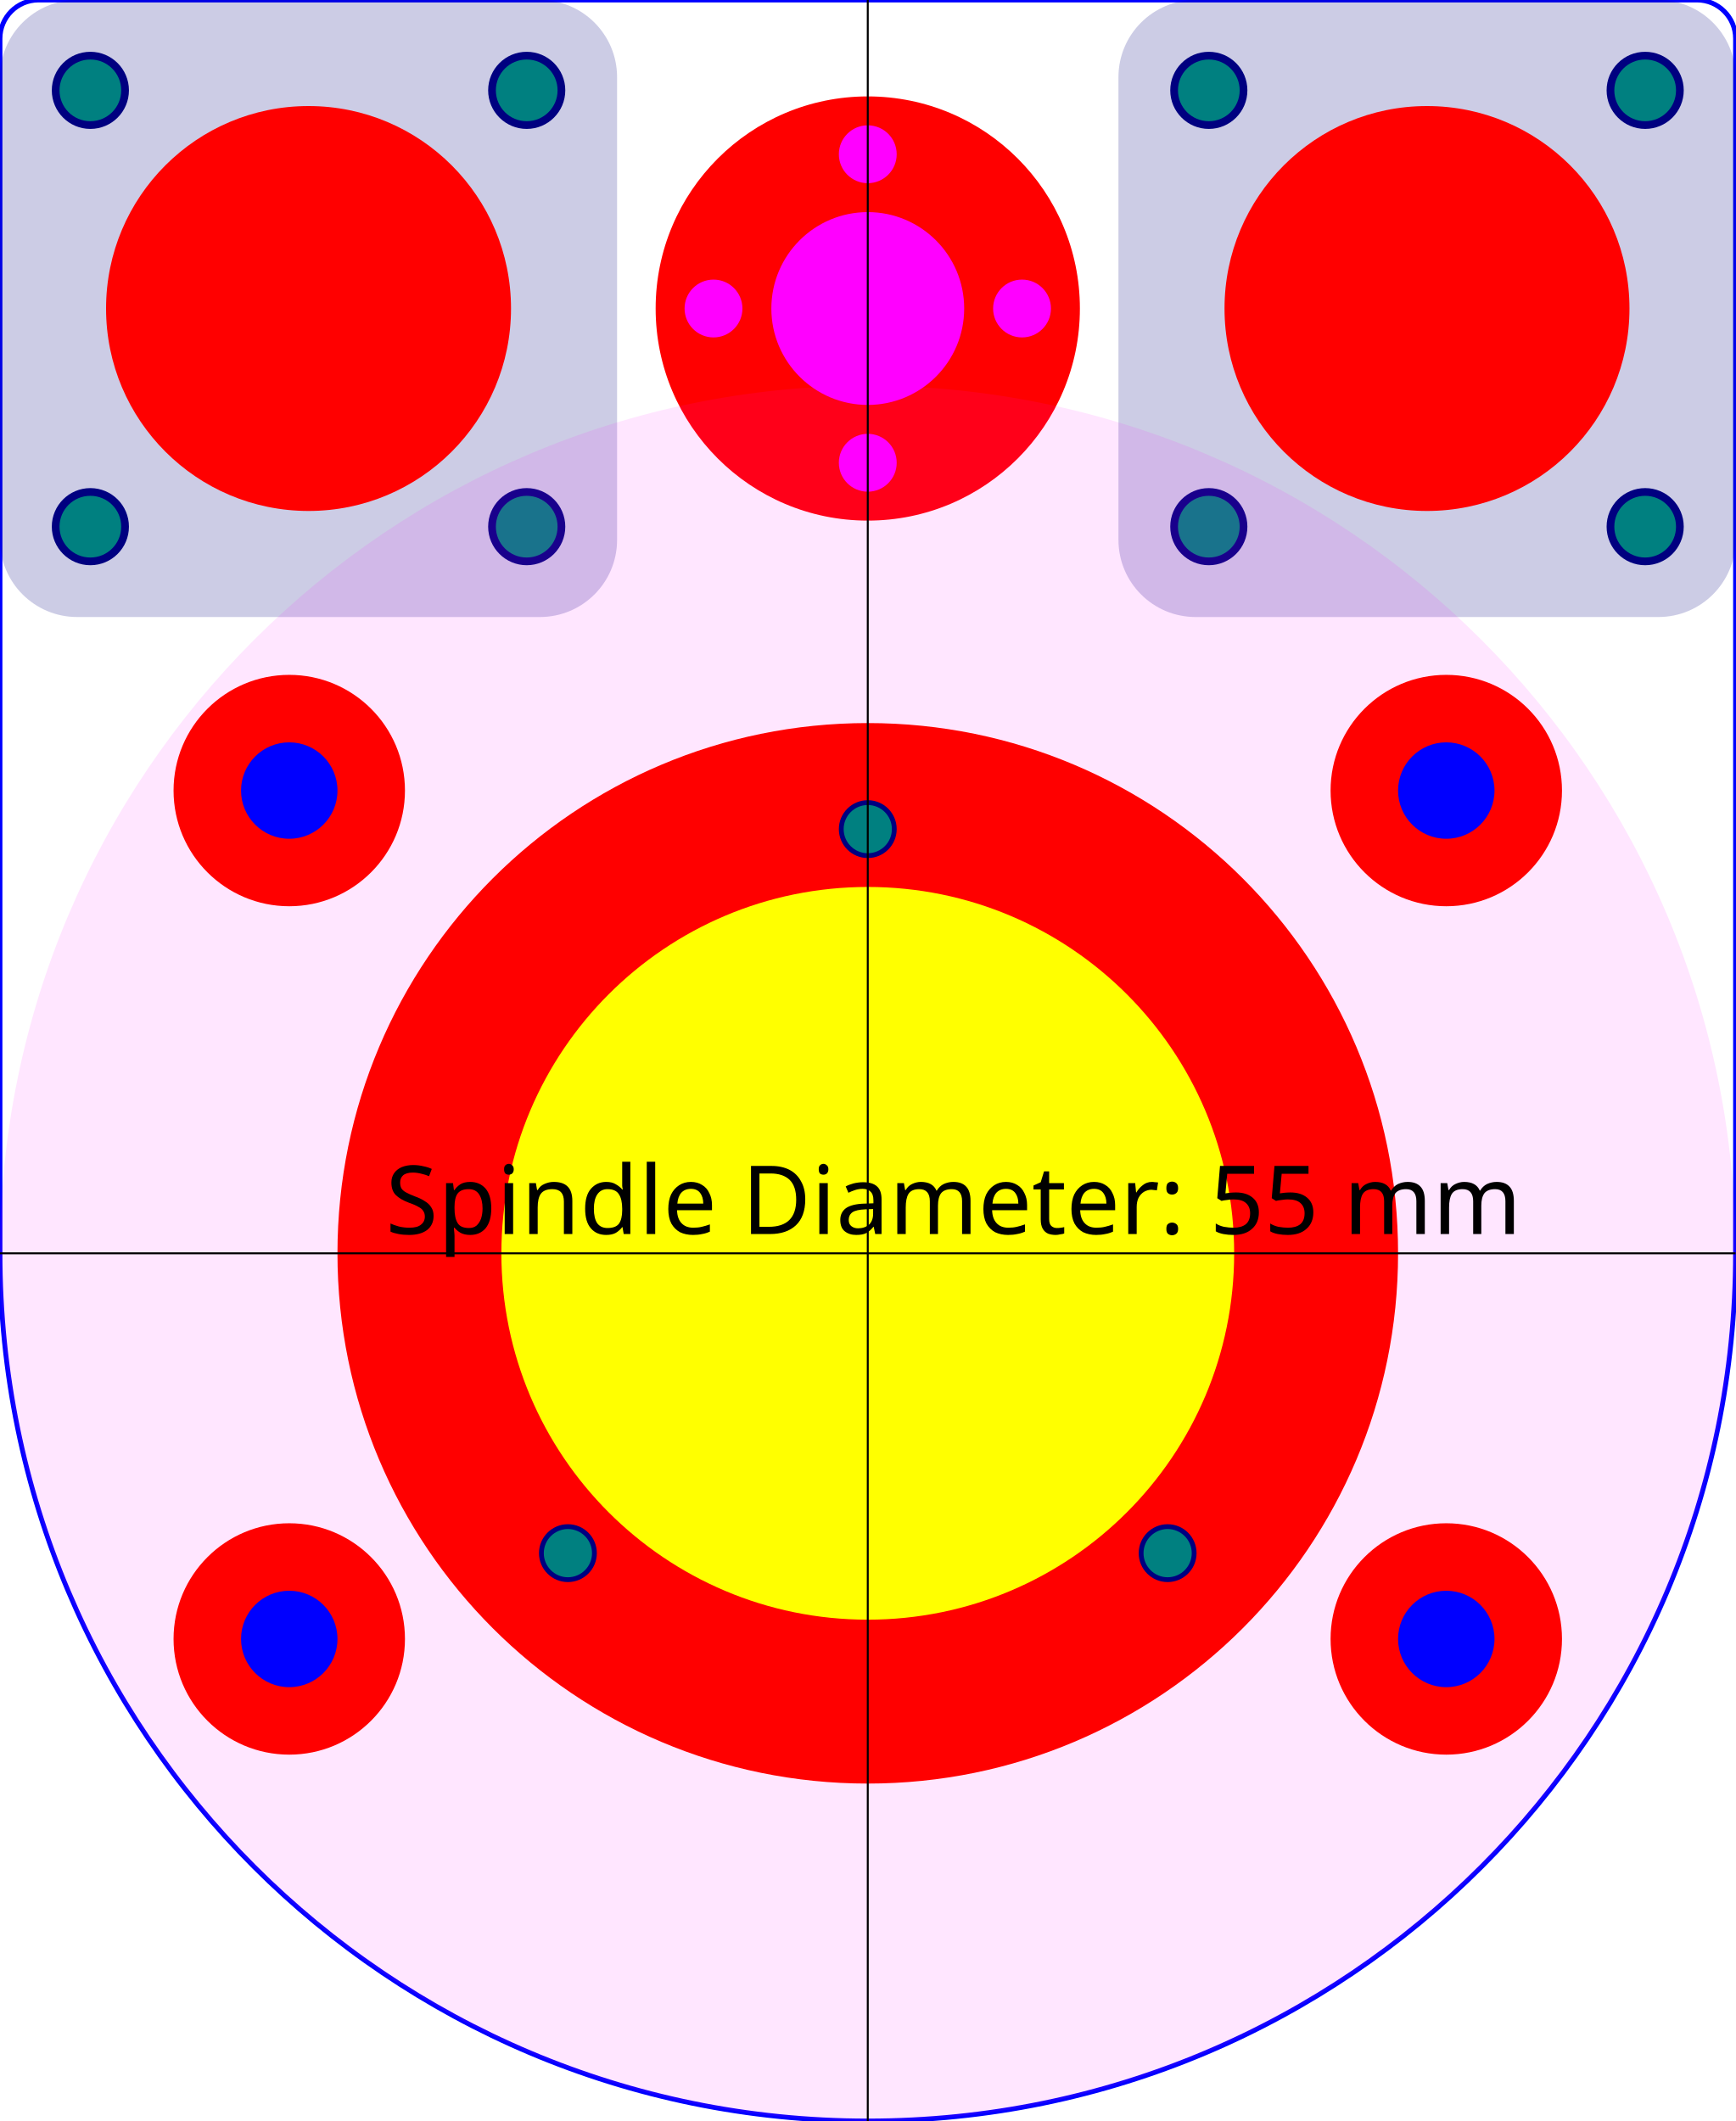
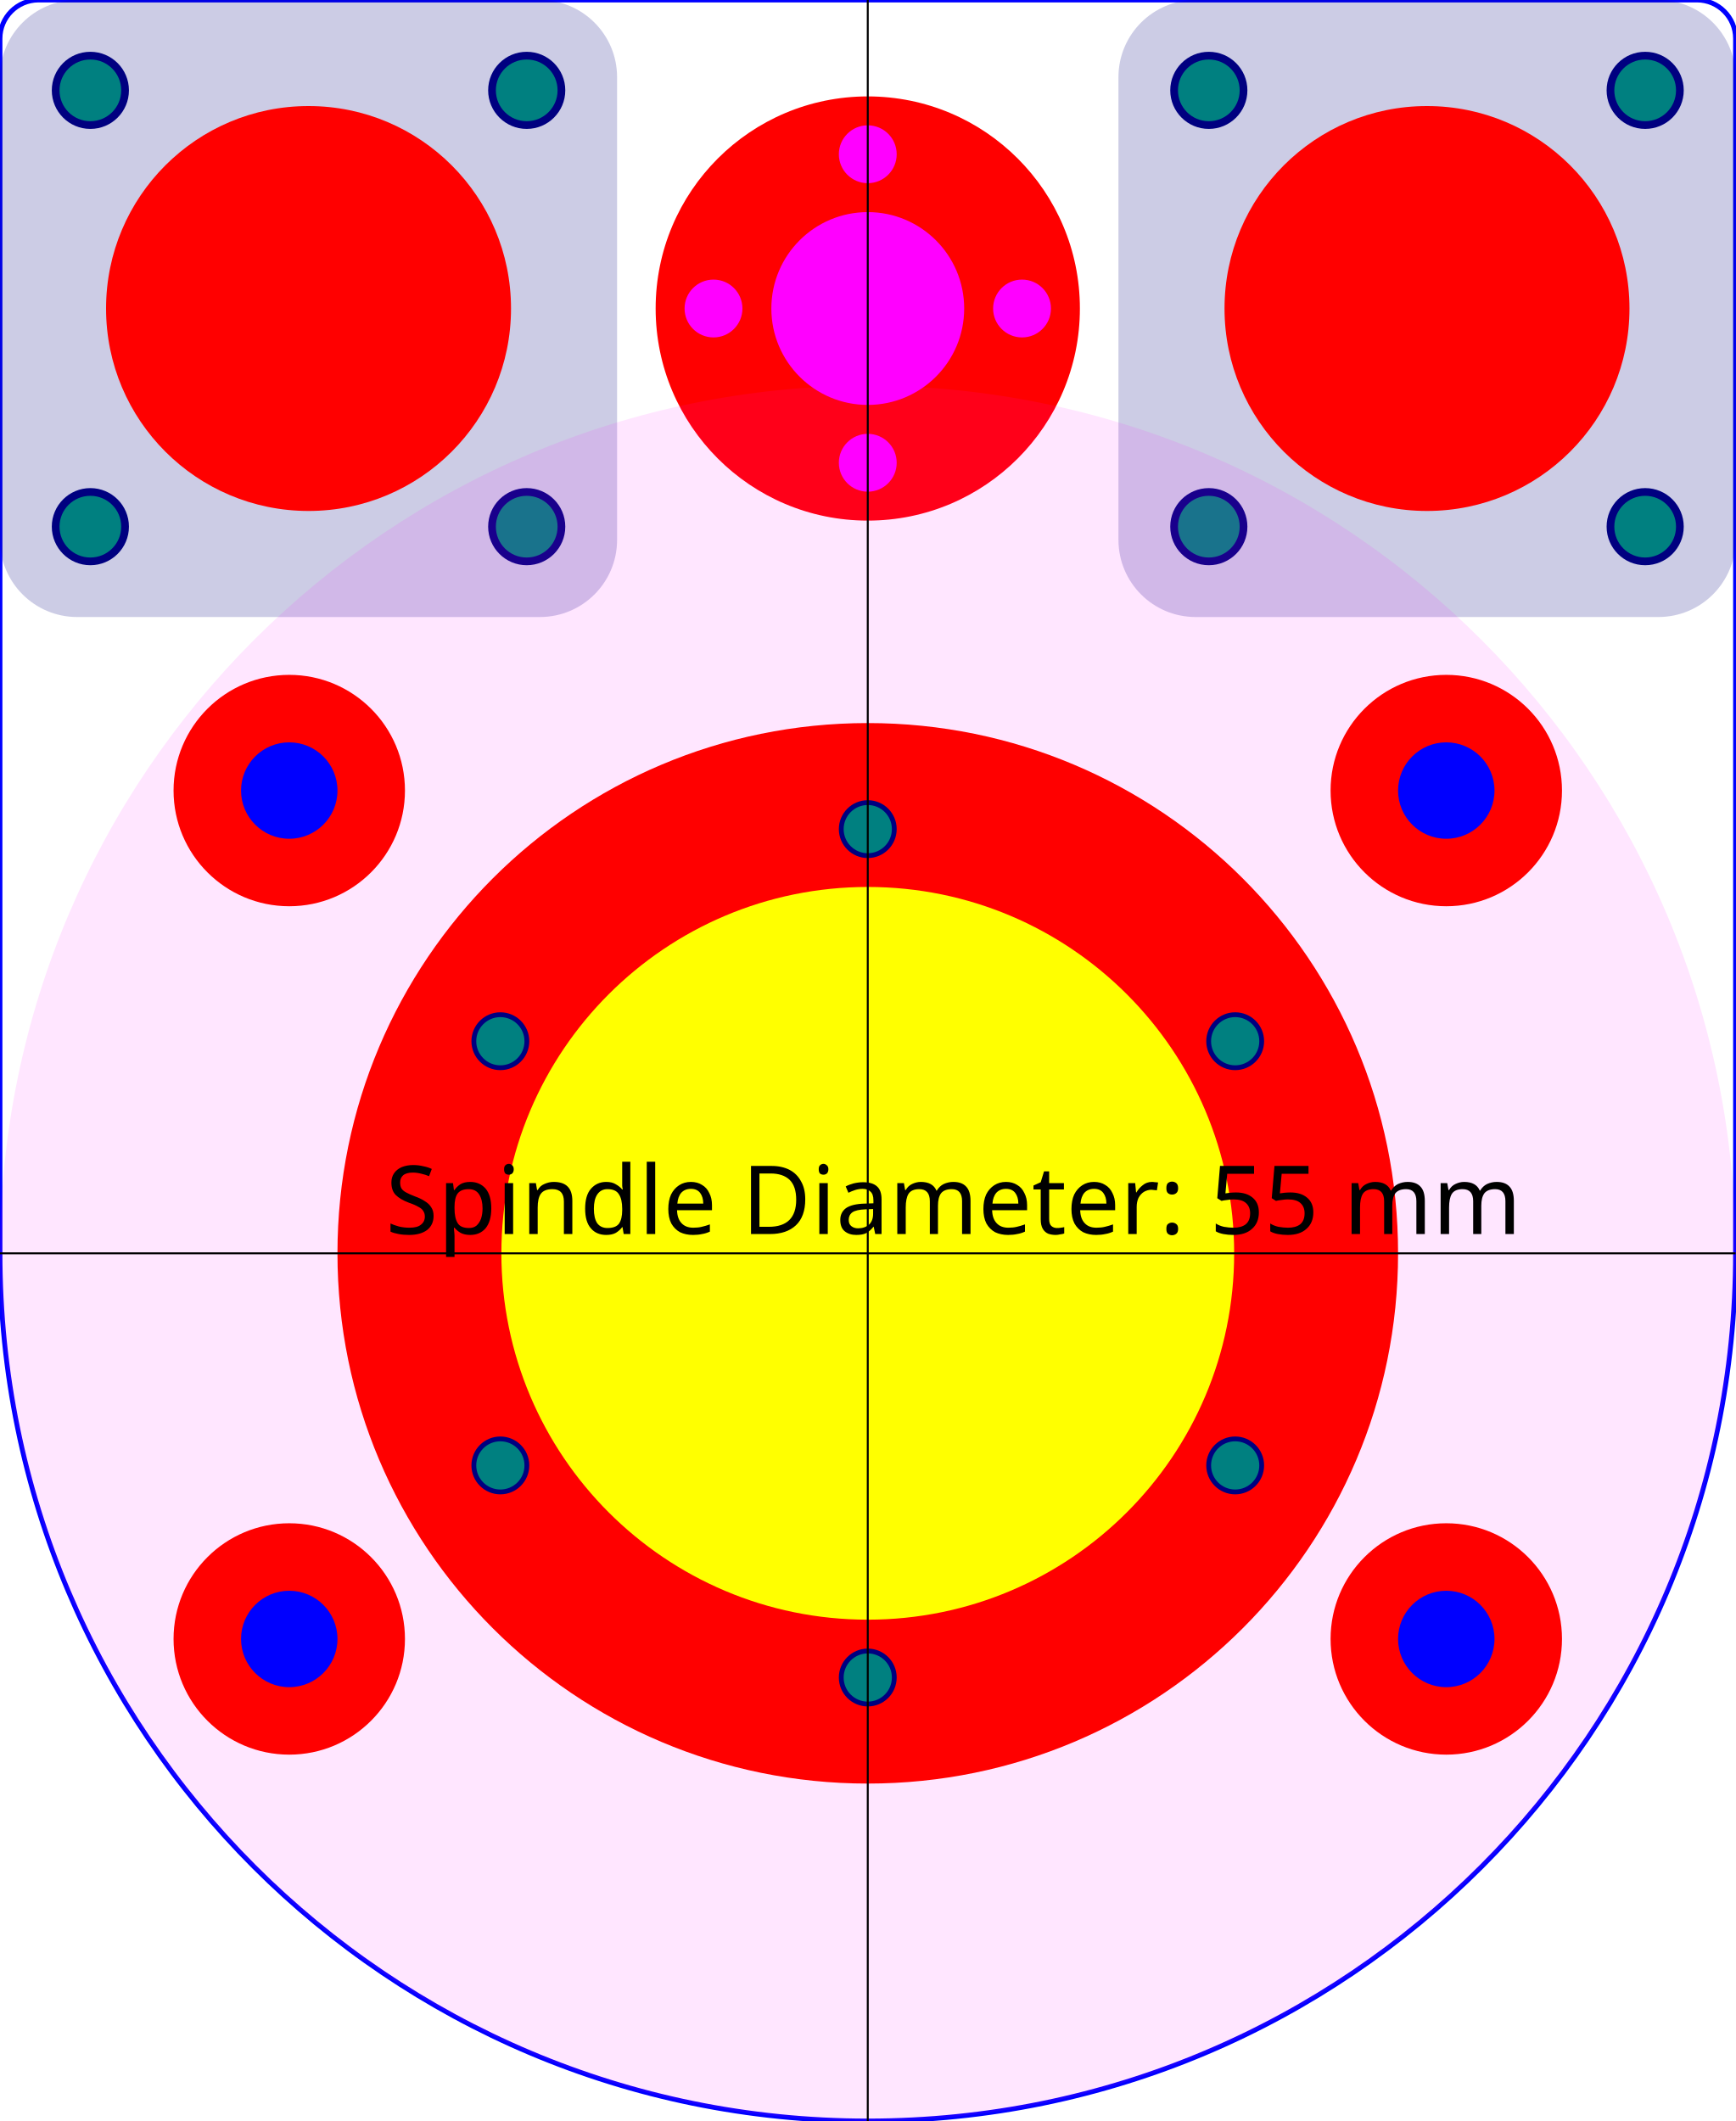
<svg xmlns="http://www.w3.org/2000/svg" version="1.1" width="90mm" height="110mm" viewBox="0 0 90 110" id="spindle-D55">
-   <defs id="defs">
-     <circle id="screw_central_hole_ref" style="fill:#ff0000;fill-opacity:1" cx="0" cy="0" r="11" />
-     <circle id="backlash_item_hole_10.0mm" style="fill:#ff00ff;fill-opacity:1" cx="0" cy="0" r="5.0" />
-     <circle id="backlash_item_screw_3.0mm" style="fill:#ff00ff;fill-opacity:1" cx="0" cy="0" r="1.5" />
-     <rect id="bearing_base_ref" style="fill:#000080;fill-opacity:0.2" width="32" height="32" x="0" y="0" rx="4" ry="4" />
-     <circle id="bearing_cylinder" style="fill:#ff0000;fill-opacity:1" cx="0" cy="0" r="10.5" />
-     <circle id="bearing_screw_4.0mm" style="fill:#000080;fill-opacity:1" cx="0" cy="0" r="2.0" />
-     <circle id="bearing_screw_gew_3.2mm" style="fill:#008080;fill-opacity:1" cx="0" cy="0" r="1.60" />
-     <circle id="spacer_pocket_6.0mm" style="fill:#ff0000;fill-opacity:1" cx="0" cy="0" r="6" />
-     <circle id="spacer_screw_5.0mm" style="fill:#0000ff;fill-opacity:1" cx="0" cy="0" r="2.5" />
-     <circle id="spindle_screw_3.0mm" style="fill:#000080;fill-opacity:1" cx="0" cy="0" r="1.50" />
-     <circle id="spindle_screw_gew_2.5mm" style="fill:#008080;fill-opacity:1" cx="0" cy="0" r="1.25" />
-   </defs>
  <g id="layer1">
    <path id="contour" d="M 2,0 l 86,0 a 2,2 0 0,1 2,2 l 0,63 a 45,45 0 0,1 -90,0 l 0,-63 a 2,2 0 0,1 2,-2 z" style="fill:none;stroke:#0000ff;stroke-width:0.25" />
    <circle id="screw_central_hole" cx="45.000" cy="16.000" r="11.000" style="fill:#ff0000;fill-opacity:1" />
    <g id="backlash">
      <circle id="backlash_item_hole" cx="45.000" cy="16.000" r="5.000" style="fill:#ff00ff;fill-opacity:1" />
      <circle id="backlash_item_screw_3.0mm_E" cx="53.000" cy="16.000" r="1.500" style="fill:#ff00ff;fill-opacity:1" />
      <circle id="backlash_item_screw_3.0mm_S" cx="45.000" cy="24.000" r="1.500" style="fill:#ff00ff;fill-opacity:1" />
      <circle id="backlash_item_screw_3.0mm_W" cx="37.000" cy="16.000" r="1.500" style="fill:#ff00ff;fill-opacity:1" />
      <circle id="backlash_item_screw_3.0mm_N" cx="45.000" cy="8.000" r="1.500" style="fill:#ff00ff;fill-opacity:1" />
    </g>
    <g id="bearing_1">
      <rect id="bearing_1_base" width="32.000" height="32.000" x="0.000" y="0.000" rx="4.000" ry="4.000" style="fill:#000080;fill-opacity:0.2" />
      <g id="bearing_1_items">
        <circle id="bearing_1_cylinder" cx="16.000" cy="16.000" r="10.500" style="fill:#ff0000;fill-opacity:1" />
        <circle id="bearing_1_screw_4.5mm_SE" cx="27.314" cy="27.314" r="2.000" style="fill:#000080;fill-opacity:1" />
        <circle id="bearing_1_screw_4.5mm_SW" cx="4.686" cy="27.314" r="2.000" style="fill:#000080;fill-opacity:1" />
        <circle id="bearing_1_screw_4.5mm_NW" cx="4.686" cy="4.686" r="2.000" style="fill:#000080;fill-opacity:1" />
        <circle id="bearing_1_screw_4.5mm_NE" cx="27.314" cy="4.686" r="2.000" style="fill:#000080;fill-opacity:1" />
        <circle id="bearing_1_screw_gew_3.2mm_SE" cx="27.314" cy="27.314" r="1.600" style="fill:#008080;fill-opacity:1" />
        <circle id="bearing_1_screw_gew_3.2mm_SW" cx="4.686" cy="27.314" r="1.600" style="fill:#008080;fill-opacity:1" />
        <circle id="bearing_1_screw_gew_3.2mm_NW" cx="4.686" cy="4.686" r="1.600" style="fill:#008080;fill-opacity:1" />
        <circle id="bearing_1_screw_gew_3.2mm_NE" cx="27.314" cy="4.686" r="1.600" style="fill:#008080;fill-opacity:1" />
      </g>
    </g>
    <g id="bearing_2">
      <rect id="bearing_2_base" width="32.000" height="32.000" x="58.000" y="0.000" rx="4.000" ry="4.000" style="fill:#000080;fill-opacity:0.2" />
      <g id="bearing_2_items">
        <circle id="bearing_2_cylinder" cx="74.000" cy="16.000" r="10.500" style="fill:#ff0000;fill-opacity:1" />
        <circle id="bearing_2_screw_4.5mm_SE" cx="85.314" cy="27.314" r="2.000" style="fill:#000080;fill-opacity:1" />
        <circle id="bearing_2_screw_4.5mm_SW" cx="62.686" cy="27.314" r="2.000" style="fill:#000080;fill-opacity:1" />
        <circle id="bearing_2_screw_4.5mm_NW" cx="62.686" cy="4.686" r="2.000" style="fill:#000080;fill-opacity:1" />
        <circle id="bearing_2_screw_4.5mm_NE" cx="85.314" cy="4.686" r="2.000" style="fill:#000080;fill-opacity:1" />
        <circle id="bearing_2_screw_gew_3.2mm_SE" cx="85.314" cy="27.314" r="1.600" style="fill:#008080;fill-opacity:1" />
        <circle id="bearing_2_screw_gew_3.2mm_SW" cx="62.686" cy="27.314" r="1.600" style="fill:#008080;fill-opacity:1" />
        <circle id="bearing_2_screw_gew_3.2mm_NW" cx="62.686" cy="4.686" r="1.600" style="fill:#008080;fill-opacity:1" />
        <circle id="bearing_2_screw_gew_3.2mm_NE" cx="85.314" cy="4.686" r="1.600" style="fill:#008080;fill-opacity:1" />
      </g>
    </g>
    <circle id="large_circle_indicator" cx="45.000" cy="65.000" r="45.000" style="fill:#ff00ff;fill-opacity:0.1" />
    <circle id="spindle-hole" cx="45.000" cy="65.000" r="27.500" style="fill:#ff0000;fill-opacity:1" />
    <circle id="spindle-small-base" cx="45.000" cy="65.000" r="19.000" style="fill:#ffff00;fill-opacity:1" />
    <g id="spindle_center">
-       <circle id="spindle_screw_3.0mm_SE" cx="60.550" cy="80.550" r="1.500" style="fill:#000080;fill-opacity:1" />
-       <circle id="spindle_screw_3.0mm_SW" cx="29.450" cy="80.550" r="1.500" style="fill:#000080;fill-opacity:1" />
      <circle id="spindle_screw_3.0mm_NN" cx="45.000" cy="43.000" r="1.500" style="fill:#000080;fill-opacity:1" />
-       <circle id="spindle_screw_gew_2.5mm_SE" cx="60.550" cy="80.550" r="1.250" style="fill:#008080;fill-opacity:1" />
-       <circle id="spindle_screw_gew_2.5mm_SW" cx="29.450" cy="80.550" r="1.250" style="fill:#008080;fill-opacity:1" />
+       <circle id="spindle_screw_3.0mm_1" cx="64.053" cy="54.000" r="1.500" style="fill:#000080;fill-opacity:1" />
+       <circle id="spindle_screw_3.0mm_2" cx="64.053" cy="76.000" r="1.500" style="fill:#000080;fill-opacity:1" />
+       <circle id="spindle_screw_3.0mm_SS" cx="45.000" cy="87.000" r="1.500" style="fill:#000080;fill-opacity:1" />
+       <circle id="spindle_screw_3.0mm_3" cx="25.947" cy="76.000" r="1.500" style="fill:#000080;fill-opacity:1" />
+       <circle id="spindle_screw_3.0mm_4" cx="25.947" cy="54.000" r="1.500" style="fill:#000080;fill-opacity:1" />
      <circle id="spindle_screw_gew_2.5mm_NN" cx="45.000" cy="43.000" r="1.250" style="fill:#008080;fill-opacity:1" />
+       <circle id="spindle_screw_gew_2.5mm_1" cx="64.053" cy="54.000" r="1.250" style="fill:#008080;fill-opacity:1" />
+       <circle id="spindle_screw_gew_2.5mm_2" cx="64.053" cy="76.000" r="1.250" style="fill:#008080;fill-opacity:1" />
+       <circle id="spindle_screw_gew_2.5mm_SS" cx="45.000" cy="87.000" r="1.250" style="fill:#008080;fill-opacity:1" />
+       <circle id="spindle_screw_gew_2.5mm_3" cx="25.947" cy="76.000" r="1.250" style="fill:#008080;fill-opacity:1" />
+       <circle id="spindle_screw_gew_2.5mm_4" cx="25.947" cy="54.000" r="1.250" style="fill:#008080;fill-opacity:1" />
    </g>
    <circle id="spacer_pocket_NW" cx="15.000" cy="41.000" r="6.000" style="fill:#ff0000;fill-opacity:1" />
    <circle id="spacer_pocket_NE" cx="75.000" cy="41.000" r="6.000" style="fill:#ff0000;fill-opacity:1" />
    <circle id="spacer_pocket_SW" cx="15.000" cy="85.000" r="6.000" style="fill:#ff0000;fill-opacity:1" />
    <circle id="spacer_pocket_SE" cx="75.000" cy="85.000" r="6.000" style="fill:#ff0000;fill-opacity:1" />
    <circle id="spacer_screw_5.0mm_NW" cx="15.000" cy="41.000" r="2.500" style="fill:#0000ff;fill-opacity:1" />
    <circle id="spacer_screw_5.0mm_NE" cx="75.000" cy="41.000" r="2.500" style="fill:#0000ff;fill-opacity:1" />
    <circle id="spacer_screw_5.0mm_SW" cx="15.000" cy="85.000" r="2.500" style="fill:#0000ff;fill-opacity:1" />
    <circle id="spacer_screw_5.0mm_SE" cx="75.000" cy="85.000" r="2.500" style="fill:#0000ff;fill-opacity:1" />
    <text id="legend" x="20.000" y="64.000" style="font-style:normal;font-weight:normal;font-size:4.939px;line-height:1.25;font-family:sans-serif;fill:#000000;fill-opacity:1;stroke:none;stroke-width:0.265">
			Spindle Diameter: 55 mm
		</text>
    <path id="horizontal_line" d="M 0,65 L 90,65" style="fill:none;stroke:#000000;stroke-width:0.1" />
    <path id="vertical_line" d="M 45,0 L 45,110" style="fill:none;stroke:#000000;stroke-width:0.1" />
  </g>
</svg>
